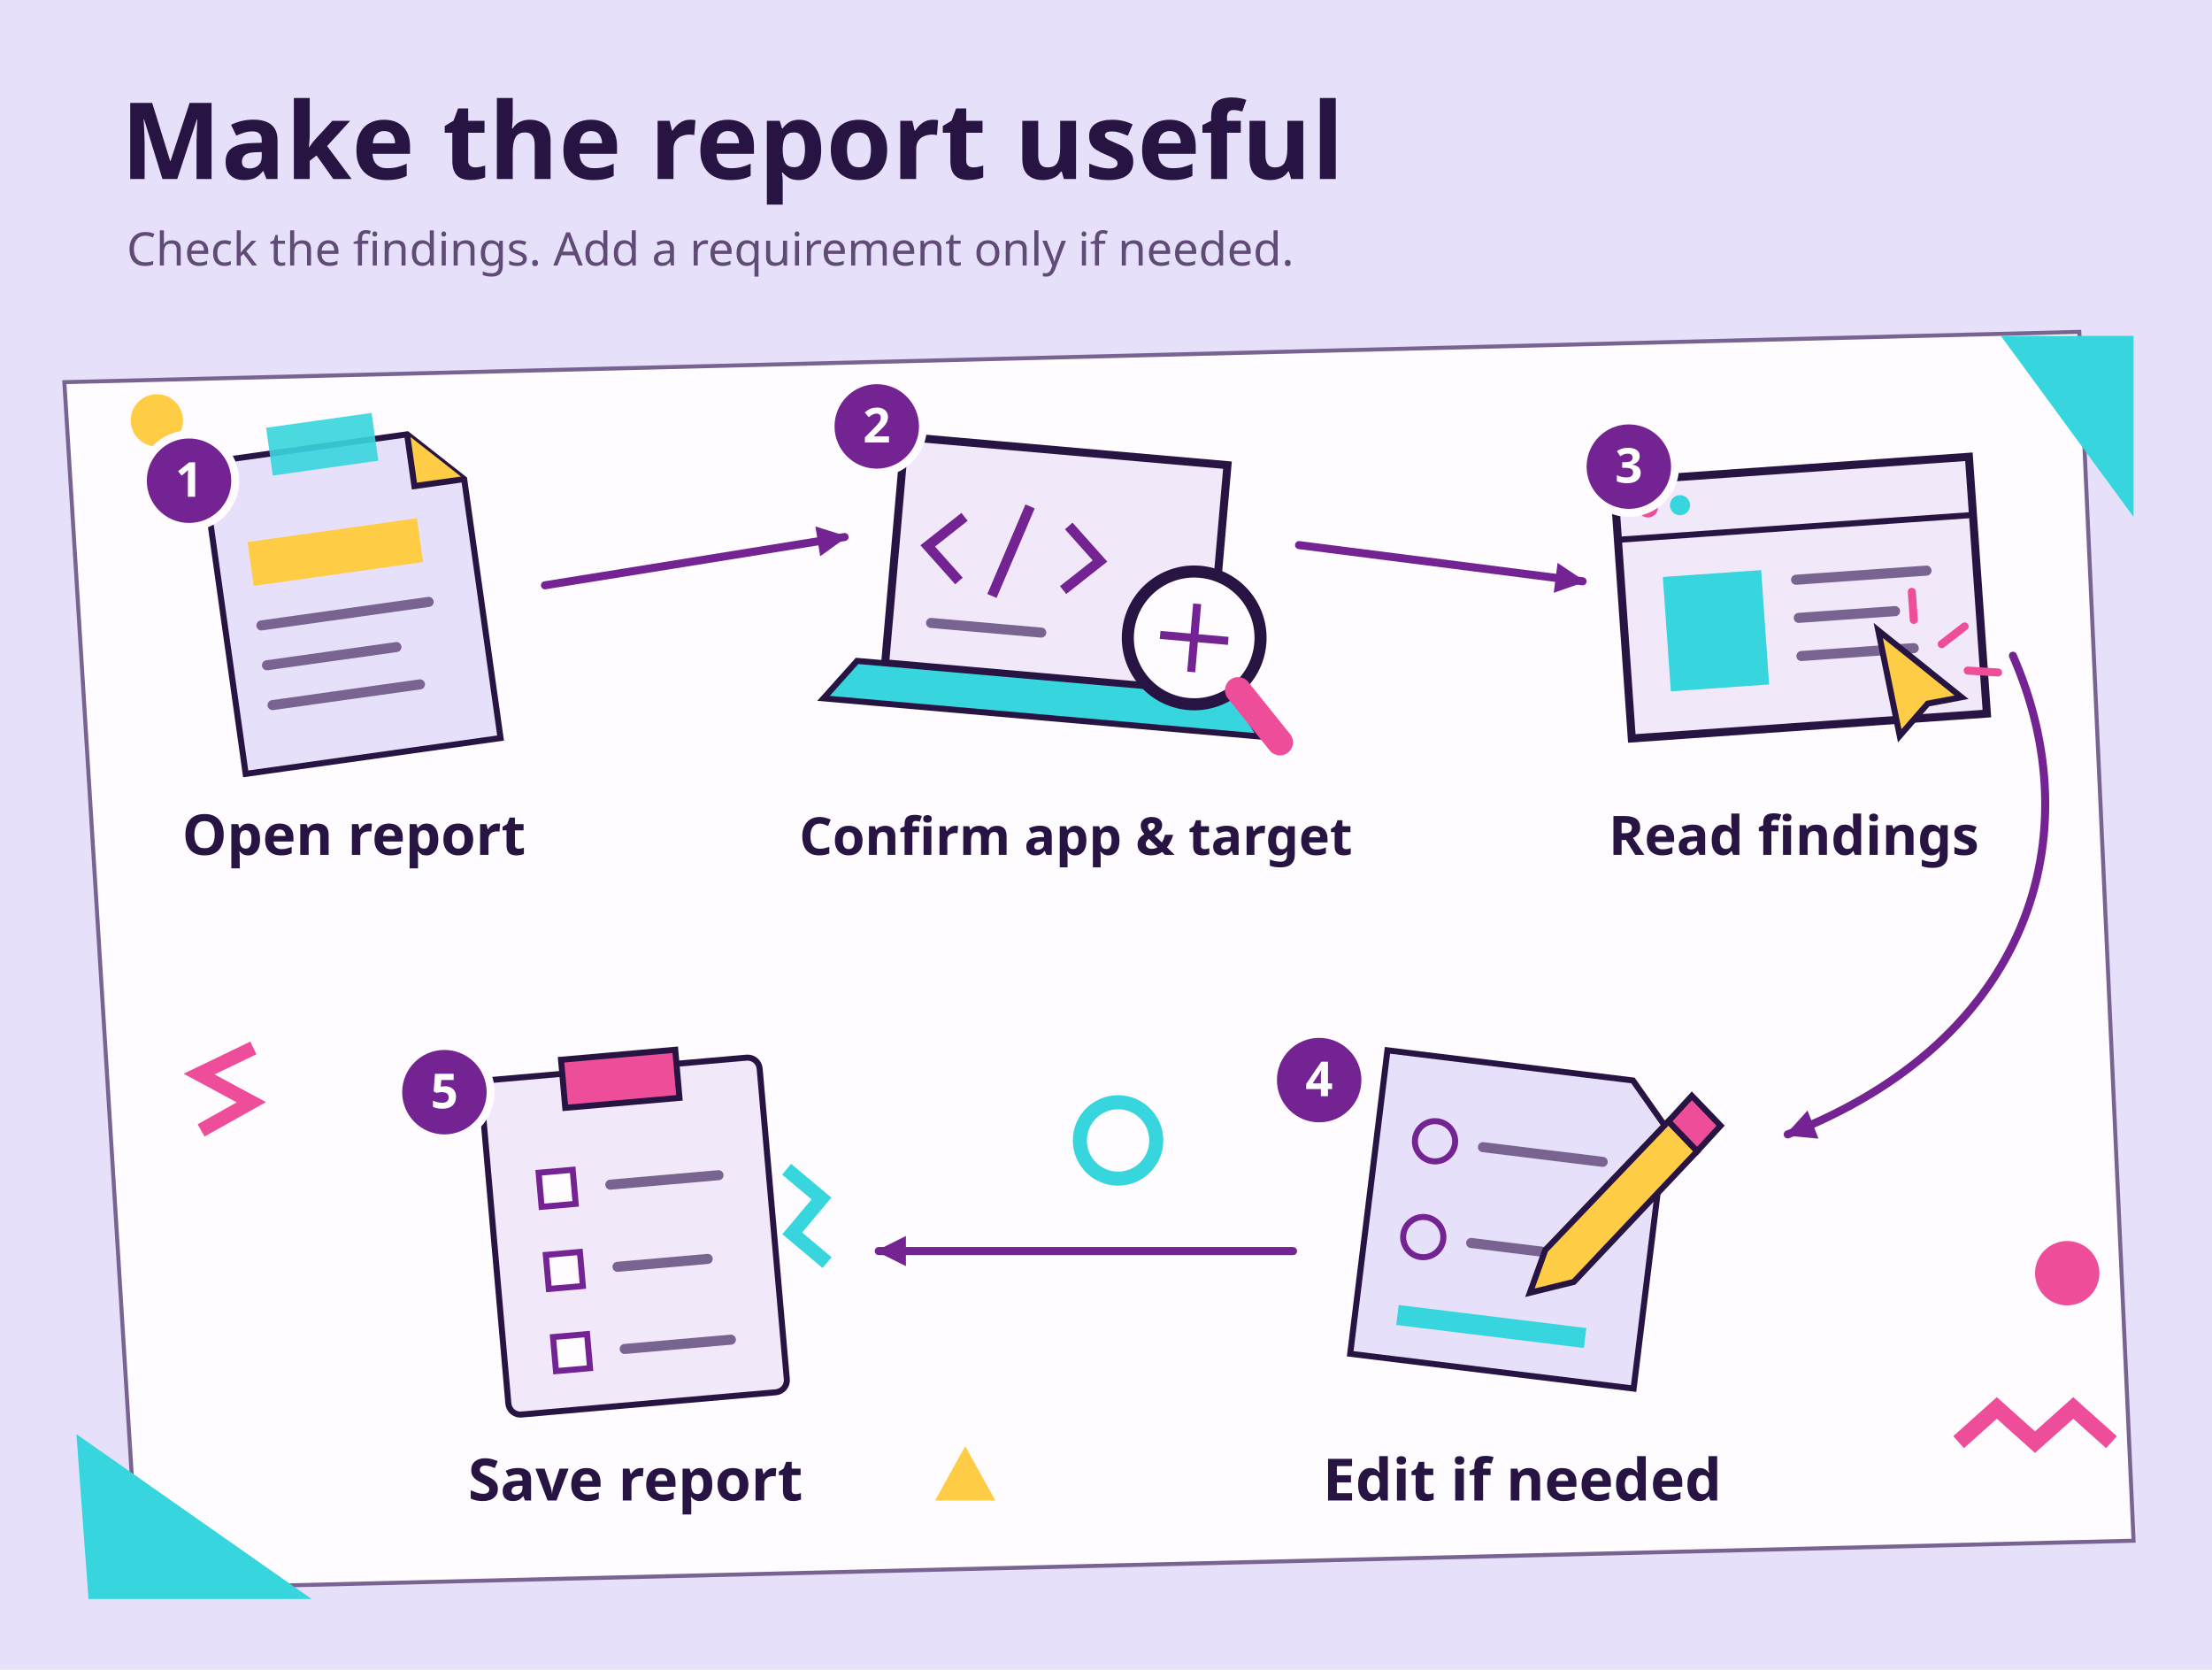
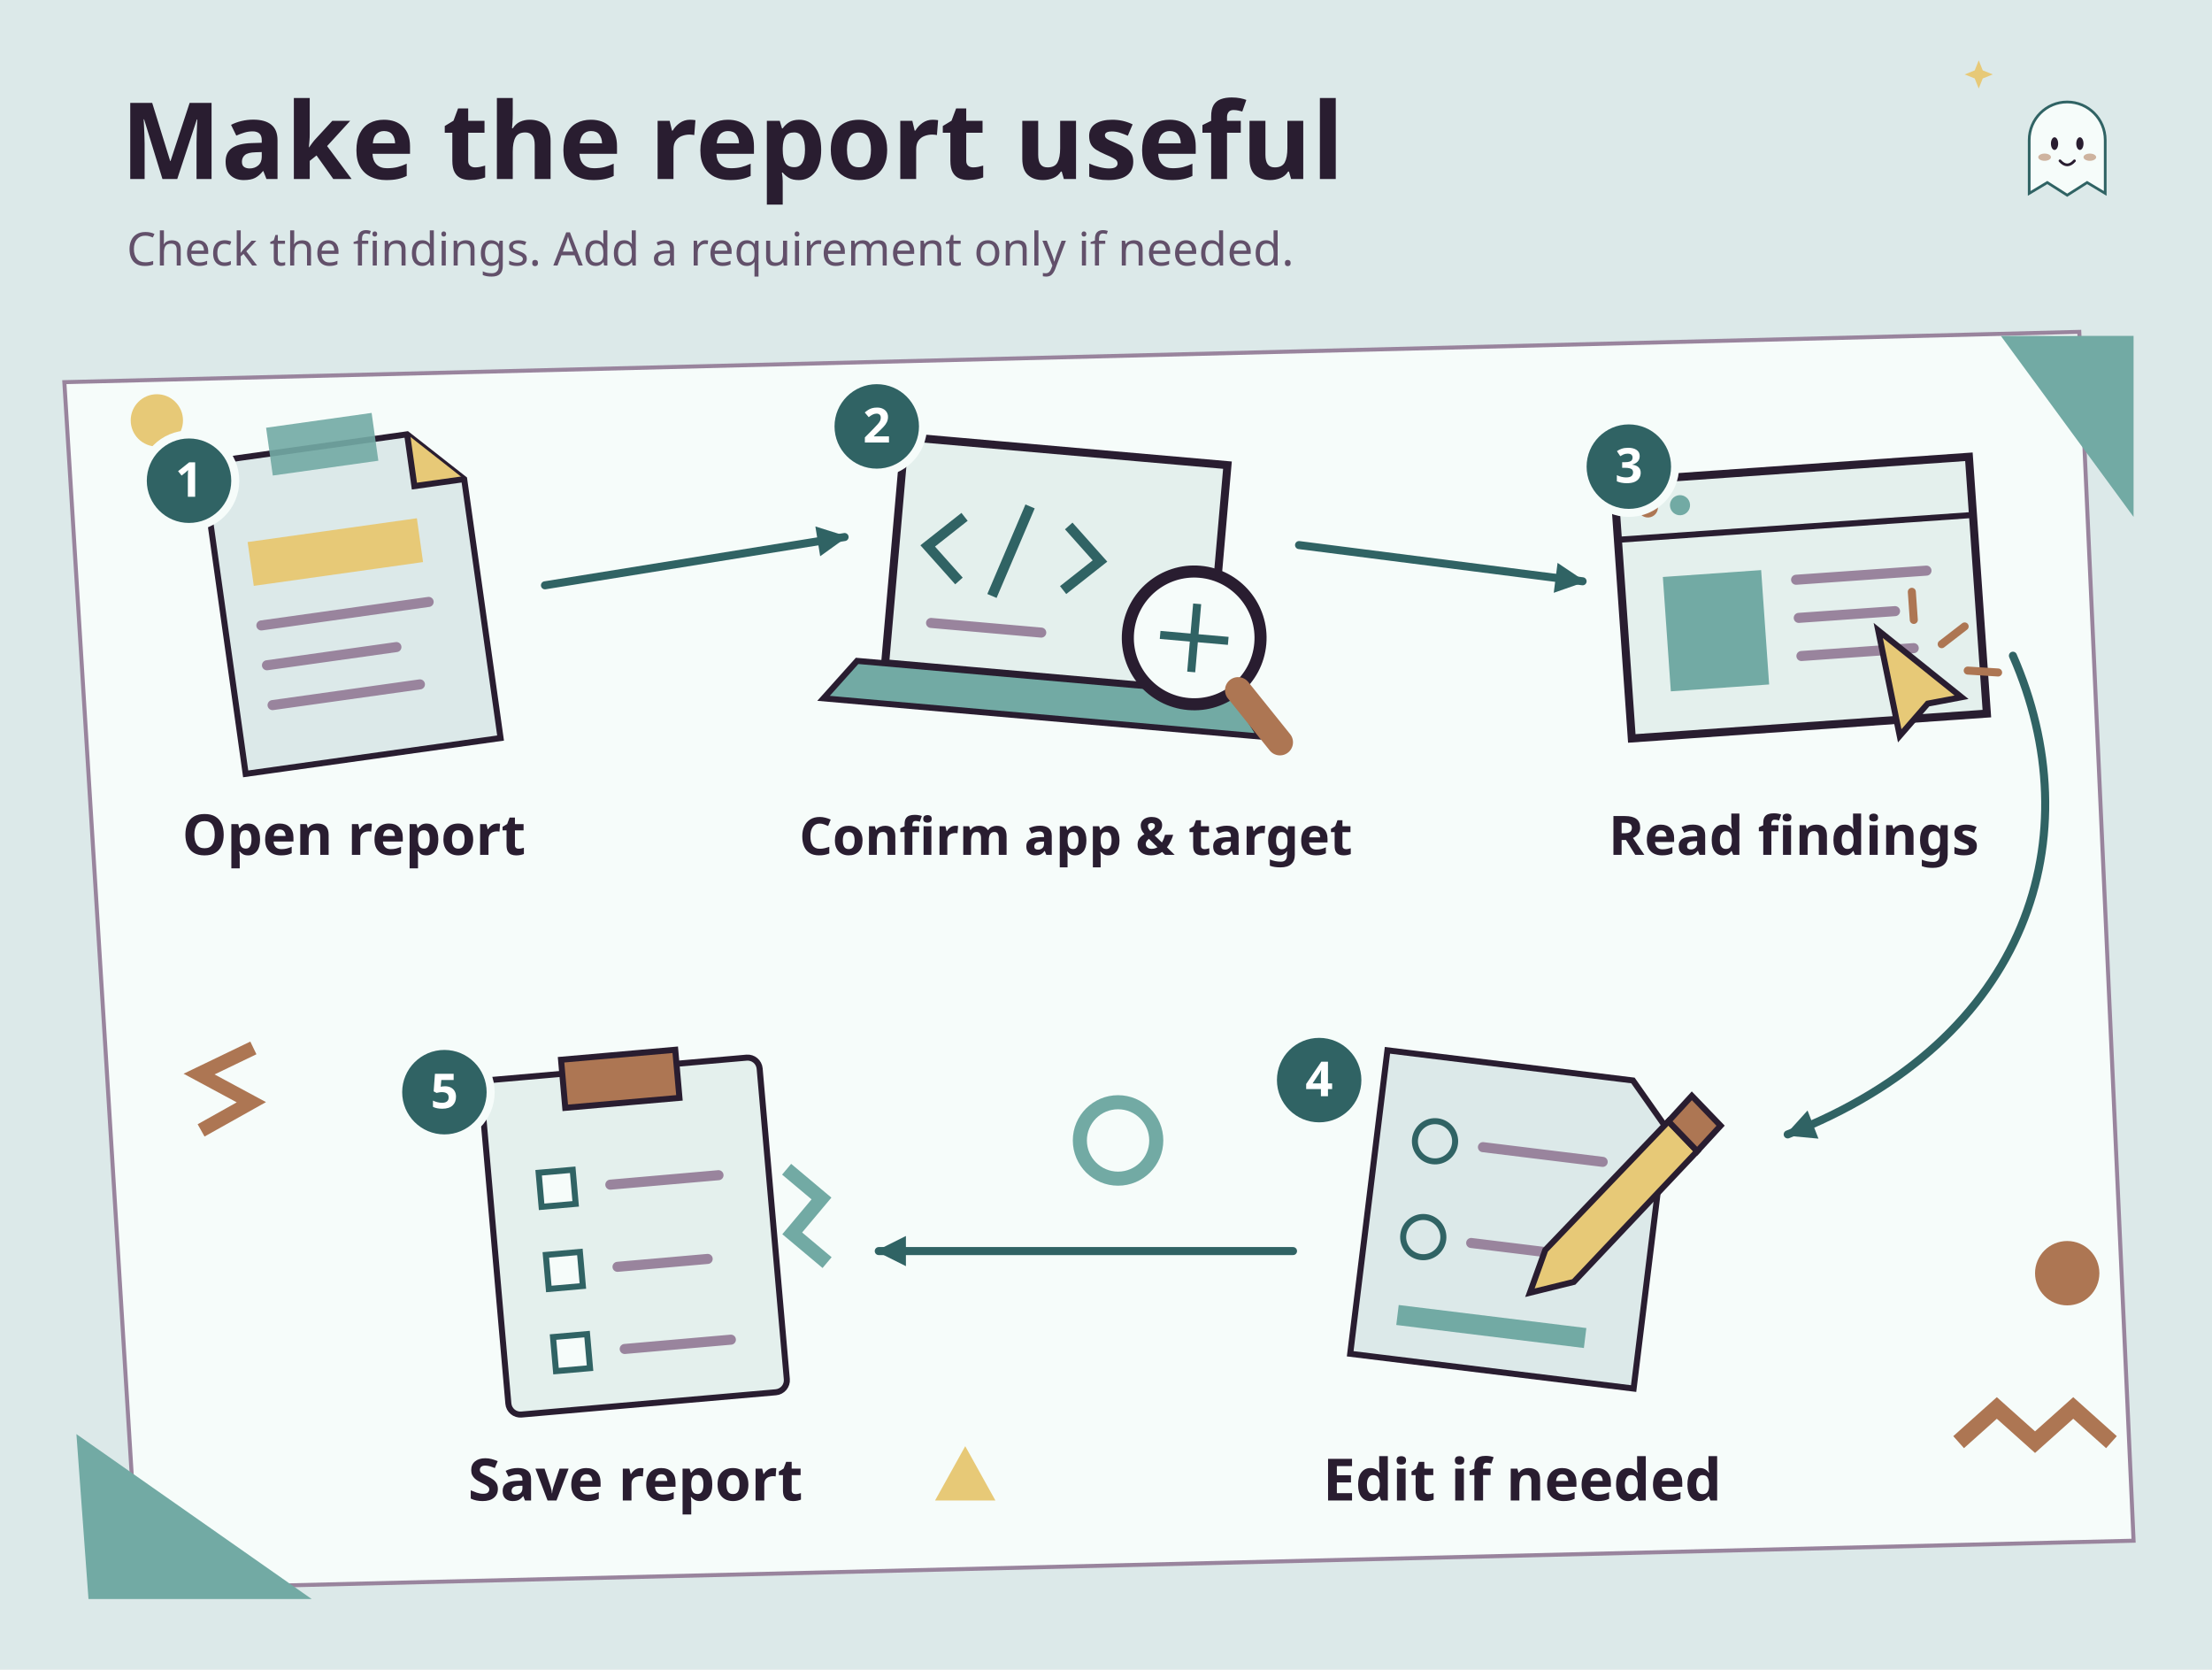
<svg xmlns="http://www.w3.org/2000/svg" width="1100" height="830" viewBox="0 0 1100 830" role="img" aria-labelledby="illustration-investigation-light-title illustration-investigation-light-desc" data-illustration="investigation" data-era="1980s" data-theme="light">
  <defs>
    <marker id="illustration-investigation-light-arrow" viewBox="0 0 12 12" refX="10" refY="6" markerWidth="18" markerHeight="18" markerUnits="userSpaceOnUse" orient="auto-start-reverse">
-       <path d="M1 1L11 6 1 11Z" fill="#742393" />
+       <path d="M1 1L11 6 1 11Z" fill="#306364" />
    </marker>
    <marker id="illustration-investigation-light-return" viewBox="0 0 12 12" refX="10" refY="6" markerWidth="16" markerHeight="16" markerUnits="userSpaceOnUse" orient="auto-start-reverse">
-       <path d="M1 1L11 6 1 11" fill="none" stroke="#5f4b75" stroke-width="2" />
+       <path d="M1 1L11 6 1 11" fill="none" stroke="#62506a" stroke-width="2" />
    </marker>
    <marker id="illustration-investigation-light-trail" viewBox="0 0 12 12" refX="10" refY="6" markerWidth="18" markerHeight="18" markerUnits="userSpaceOnUse" orient="auto">
-       <path d="M1 1L11 6 1 11Z" fill="#fffcff" />
+       <path d="M1 1L11 6 1 11Z" fill="#f6fcfa" />
    </marker>
  </defs>
-   <rect width="1100" height="830" fill="#e6e0fa" />
-   <text x="60" y="89" fill="#271443" font-size="53" font-weight="700" text-anchor="start" font-family="Trebuchet MS, Verdana, sans-serif" letter-spacing="0">
+   <rect width="1100" height="830" fill="#dce9e9" />
+   <text x="60" y="89" fill="#291d30" font-size="53" font-weight="700" text-anchor="start" font-family="Trebuchet MS, Verdana, sans-serif" letter-spacing="0">
    <tspan x="60" dy="0">Make the report useful</tspan>
  </text>
-   <text x="63" y="132" fill="#5f4b75" font-size="23" font-weight="400" text-anchor="start" font-family="Trebuchet MS, Verdana, sans-serif" letter-spacing="0">
+   <text x="63" y="132" fill="#62506a" font-size="23" font-weight="400" text-anchor="start" font-family="Trebuchet MS, Verdana, sans-serif" letter-spacing="0">
    <tspan x="63" dy="0">Check the findings. Add a requirement only if needed.</tspan>
  </text>
-   <path d="M32 190L1034 165 1061 766 69 790Z" fill="#fffcff" stroke="#786391" stroke-width="2" />
-   <path d="M38 713L155 795H44ZM995 167L1061 257V167Z" fill="#37d5dd" />
-   <path d="M974 717l19-17 19 17 19-17 19 17" fill="none" stroke="#ee4d9a" stroke-width="8" />
-   <circle cx="78" cy="209" r="13" fill="#ffcc46" />
-   <circle cx="1028" cy="633" r="16" fill="#ee4d9a" />
-   <path d="M271 291L420 267" fill="none" stroke="#742393" stroke-width="4" stroke-linecap="round" stroke-linejoin="round" opacity="1" marker-end="url(#illustration-investigation-light-arrow)" />
-   <path d="M646 271L787 289" fill="none" stroke="#742393" stroke-width="4" stroke-linecap="round" stroke-linejoin="round" opacity="1" marker-end="url(#illustration-investigation-light-arrow)" />
-   <path d="M1001 326C1040 415 1010 517 889 564" fill="none" stroke="#742393" stroke-width="4" stroke-linecap="round" stroke-linejoin="round" opacity="1" marker-end="url(#illustration-investigation-light-arrow)" />
-   <path d="M643 622L437 622" fill="none" stroke="#742393" stroke-width="4" stroke-linecap="round" stroke-linejoin="round" opacity="1" marker-end="url(#illustration-investigation-light-arrow)" />
+   <path d="M32 190L1034 165 1061 766 69 790Z" fill="#f6fcfa" stroke="#99849d" stroke-width="2" />
+   <path d="M38 713L155 795H44ZM995 167L1061 257V167Z" fill="#72aaa4" />
+   <path d="M974 717l19-17 19 17 19-17 19 17" fill="none" stroke="#ad7653" stroke-width="8" />
+   <circle cx="78" cy="209" r="13" fill="#e7c977" />
+   <circle cx="1028" cy="633" r="16" fill="#ad7653" />
+   <path d="M271 291L420 267" fill="none" stroke="#306364" stroke-width="4" stroke-linecap="round" stroke-linejoin="round" opacity="1" marker-end="url(#illustration-investigation-light-arrow)" />
+   <path d="M646 271L787 289" fill="none" stroke="#306364" stroke-width="4" stroke-linecap="round" stroke-linejoin="round" opacity="1" marker-end="url(#illustration-investigation-light-arrow)" />
+   <path d="M1001 326C1040 415 1010 517 889 564" fill="none" stroke="#306364" stroke-width="4" stroke-linecap="round" stroke-linejoin="round" opacity="1" marker-end="url(#illustration-investigation-light-arrow)" />
+   <path d="M643 622L437 622" fill="none" stroke="#306364" stroke-width="4" stroke-linecap="round" stroke-linejoin="round" opacity="1" marker-end="url(#illustration-investigation-light-arrow)" />
  <g transform="translate(172 301) rotate(-8)">
-     <path d="M-61-80H42L67-54V76H-61Z" fill="#e6e0fa" stroke="#271443" stroke-width="3" />
-     <path d="M42-80v26h25" fill="#ffcc46" stroke="#271443" stroke-width="3" />
-     <path d="M-44-38H41v22H-44Z" fill="#ffcc46" />
-     <path d="M-43 4h84" fill="none" stroke="#786391" stroke-width="5" stroke-linecap="round" stroke-linejoin="round" opacity="1" />
-     <path d="M-43 24h65" fill="none" stroke="#786391" stroke-width="5" stroke-linecap="round" stroke-linejoin="round" opacity="1" />
-     <path d="M-43 44h74" fill="none" stroke="#786391" stroke-width="5" stroke-linecap="round" stroke-linejoin="round" opacity="1" />
-     <path d="M-27-93H26v24H-27Z" fill="#37d5dd" opacity=".9" />
+     <path d="M-61-80H42L67-54V76H-61Z" fill="#dce9e9" stroke="#291d30" stroke-width="3" />
+     <path d="M42-80v26h25" fill="#e7c977" stroke="#291d30" stroke-width="3" />
+     <path d="M-44-38H41v22H-44Z" fill="#e7c977" />
+     <path d="M-43 4h84" fill="none" stroke="#99849d" stroke-width="5" stroke-linecap="round" stroke-linejoin="round" opacity="1" />
+     <path d="M-43 24h65" fill="none" stroke="#99849d" stroke-width="5" stroke-linecap="round" stroke-linejoin="round" opacity="1" />
+     <path d="M-43 44h74" fill="none" stroke="#99849d" stroke-width="5" stroke-linecap="round" stroke-linejoin="round" opacity="1" />
+     <path d="M-27-93H26v24H-27Z" fill="#72aaa4" opacity=".9" />
  </g>
-   <circle cx="94" cy="239" r="23" fill="#742393" stroke="#fffcff" stroke-width="4" />
+   <circle cx="94" cy="239" r="23" fill="#306364" stroke="#f6fcfa" stroke-width="4" />
  <text x="94" y="247" fill="#ffffff" font-size="24" font-weight="700" text-anchor="middle" font-family="Trebuchet MS, Verdana, sans-serif" letter-spacing="0">
    <tspan x="94" dy="0">1</tspan>
  </text>
-   <text x="176" y="425" fill="#271443" font-size="28" font-weight="700" text-anchor="middle" font-family="Trebuchet MS, Verdana, sans-serif" letter-spacing="0">
+   <text x="176" y="425" fill="#291d30" font-size="28" font-weight="700" text-anchor="middle" font-family="Trebuchet MS, Verdana, sans-serif" letter-spacing="0">
    <tspan x="176" dy="0">Open report</tspan>
  </text>
  <g transform="translate(536 290) rotate(5)">
-     <path d="M-92-65H69V48H-92Z" fill="#f1e8fa" stroke="#271443" stroke-width="4" />
-     <path d="M-106 48H82L97 68H-121Z" fill="#37d5dd" stroke="#271443" stroke-width="3" />
-     <path d="M-59-28L-76-12-59 4M-7-28L10-12-7 4M-27-36L-42 10" fill="none" stroke="#742393" stroke-width="5" />
-     <path d="M-71 26h55" fill="none" stroke="#786391" stroke-width="5" stroke-linecap="round" stroke-linejoin="round" opacity="1" />
-     <circle cx="60" cy="22" r="33" fill="#fffcff" stroke="#271443" stroke-width="6" />
-     <path d="M84 46L107 70" stroke="#ee4d9a" stroke-width="13" stroke-linecap="round" />
-     <path d="M43 22h34M60 5v34" stroke="#742393" stroke-width="4" />
+     <path d="M-92-65H69V48H-92Z" fill="#e4f0ed" stroke="#291d30" stroke-width="4" />
+     <path d="M-106 48H82L97 68H-121Z" fill="#72aaa4" stroke="#291d30" stroke-width="3" />
+     <path d="M-59-28L-76-12-59 4M-7-28L10-12-7 4M-27-36L-42 10" fill="none" stroke="#306364" stroke-width="5" />
+     <path d="M-71 26h55" fill="none" stroke="#99849d" stroke-width="5" stroke-linecap="round" stroke-linejoin="round" opacity="1" />
+     <circle cx="60" cy="22" r="33" fill="#f6fcfa" stroke="#291d30" stroke-width="6" />
+     <path d="M84 46L107 70" stroke="#ad7653" stroke-width="13" stroke-linecap="round" />
+     <path d="M43 22h34M60 5v34" stroke="#306364" stroke-width="4" />
  </g>
-   <circle cx="436" cy="212" r="23" fill="#742393" stroke="#fffcff" stroke-width="4" />
+   <circle cx="436" cy="212" r="23" fill="#306364" stroke="#f6fcfa" stroke-width="4" />
  <text x="436" y="220" fill="#ffffff" font-size="24" font-weight="700" text-anchor="middle" font-family="Trebuchet MS, Verdana, sans-serif" letter-spacing="0">
    <tspan x="436" dy="0">2</tspan>
  </text>
-   <text x="535" y="425" fill="#271443" font-size="26" font-weight="700" text-anchor="middle" font-family="Trebuchet MS, Verdana, sans-serif" letter-spacing="0">
+   <text x="535" y="425" fill="#291d30" font-size="26" font-weight="700" text-anchor="middle" font-family="Trebuchet MS, Verdana, sans-serif" letter-spacing="0">
    <tspan x="535" dy="0">Confirm app &amp; target</tspan>
  </text>
  <g transform="translate(897 300) rotate(-4)">
-     <rect x="-90" y="-67" width="177" height="128" fill="#f1e8fa" stroke="#271443" stroke-width="4" />
-     <path d="M-90-38H87" stroke="#271443" stroke-width="3" />
-     <circle cx="-74" cy="-53" r="5" fill="#ee4d9a" />
-     <circle cx="-58" cy="-53" r="5" fill="#37d5dd" />
-     <rect x="-69" y="-18" width="49" height="57" fill="#37d5dd" />
-     <path d="M-3 -12h65" fill="none" stroke="#786391" stroke-width="5" stroke-linecap="round" stroke-linejoin="round" opacity="1" />
-     <path d="M-3 7h48" fill="none" stroke="#786391" stroke-width="5" stroke-linecap="round" stroke-linejoin="round" opacity="1" />
-     <path d="M-3 26h56" fill="none" stroke="#786391" stroke-width="5" stroke-linecap="round" stroke-linejoin="round" opacity="1" />
-     <path d="M36 16L43 69 58 54 75 52Z" fill="#ffcc46" stroke="#271443" stroke-width="3" />
-     <path d="M67 25l12-8M54 12V-2M79 39l15 2" stroke="#ee4d9a" stroke-width="4" stroke-linecap="round" />
+     <rect x="-90" y="-67" width="177" height="128" fill="#e4f0ed" stroke="#291d30" stroke-width="4" />
+     <path d="M-90-38H87" stroke="#291d30" stroke-width="3" />
+     <circle cx="-74" cy="-53" r="5" fill="#ad7653" />
+     <circle cx="-58" cy="-53" r="5" fill="#72aaa4" />
+     <rect x="-69" y="-18" width="49" height="57" fill="#72aaa4" />
+     <path d="M-3 -12h65" fill="none" stroke="#99849d" stroke-width="5" stroke-linecap="round" stroke-linejoin="round" opacity="1" />
+     <path d="M-3 7h48" fill="none" stroke="#99849d" stroke-width="5" stroke-linecap="round" stroke-linejoin="round" opacity="1" />
+     <path d="M-3 26h56" fill="none" stroke="#99849d" stroke-width="5" stroke-linecap="round" stroke-linejoin="round" opacity="1" />
+     <path d="M36 16L43 69 58 54 75 52Z" fill="#e7c977" stroke="#291d30" stroke-width="3" />
+     <path d="M67 25l12-8M54 12V-2M79 39l15 2" stroke="#ad7653" stroke-width="4" stroke-linecap="round" />
  </g>
-   <circle cx="810" cy="232" r="23" fill="#742393" stroke="#fffcff" stroke-width="4" />
+   <circle cx="810" cy="232" r="23" fill="#306364" stroke="#f6fcfa" stroke-width="4" />
  <text x="810" y="240" fill="#ffffff" font-size="24" font-weight="700" text-anchor="middle" font-family="Trebuchet MS, Verdana, sans-serif" letter-spacing="0">
    <tspan x="810" dy="0">3</tspan>
  </text>
-   <text x="892" y="425" fill="#271443" font-size="27" font-weight="700" text-anchor="middle" font-family="Trebuchet MS, Verdana, sans-serif" letter-spacing="0">
+   <text x="892" y="425" fill="#291d30" font-size="27" font-weight="700" text-anchor="middle" font-family="Trebuchet MS, Verdana, sans-serif" letter-spacing="0">
    <tspan x="892" dy="0">Read findings</tspan>
  </text>
  <g transform="translate(757 608) rotate(7)">
-     <path d="M-77-77H46L65-56V75H-77Z" fill="#e6e0fa" stroke="#271443" stroke-width="3" />
-     <circle cx="-48" cy="-35" r="10" fill="none" stroke="#742393" stroke-width="3" />
-     <circle cx="-48" cy="13" r="10" fill="none" stroke="#742393" stroke-width="3" />
-     <path d="M-24 -35h60" fill="none" stroke="#786391" stroke-width="5" stroke-linecap="round" stroke-linejoin="round" opacity="1" />
-     <path d="M-24 13h53" fill="none" stroke="#786391" stroke-width="5" stroke-linecap="round" stroke-linejoin="round" opacity="1" />
-     <path d="M66-59L82-46 29 26 8 34 13 12Z" fill="#ffcc46" stroke="#271443" stroke-width="3" />
-     <path d="M66-59L76-73 92-60 82-46Z" fill="#ee4d9a" stroke="#271443" stroke-width="3" />
-     <path d="M-56 53H38" stroke="#37d5dd" stroke-width="10" />
+     <path d="M-77-77H46L65-56V75H-77Z" fill="#dce9e9" stroke="#291d30" stroke-width="3" />
+     <circle cx="-48" cy="-35" r="10" fill="none" stroke="#306364" stroke-width="3" />
+     <circle cx="-48" cy="13" r="10" fill="none" stroke="#306364" stroke-width="3" />
+     <path d="M-24 -35h60" fill="none" stroke="#99849d" stroke-width="5" stroke-linecap="round" stroke-linejoin="round" opacity="1" />
+     <path d="M-24 13h53" fill="none" stroke="#99849d" stroke-width="5" stroke-linecap="round" stroke-linejoin="round" opacity="1" />
+     <path d="M66-59L82-46 29 26 8 34 13 12Z" fill="#e7c977" stroke="#291d30" stroke-width="3" />
+     <path d="M66-59L76-73 92-60 82-46Z" fill="#ad7653" stroke="#291d30" stroke-width="3" />
+     <path d="M-56 53H38" stroke="#72aaa4" stroke-width="10" />
  </g>
-   <circle cx="656" cy="537" r="23" fill="#742393" stroke="#fffcff" stroke-width="4" />
+   <circle cx="656" cy="537" r="23" fill="#306364" stroke="#f6fcfa" stroke-width="4" />
  <text x="656" y="545" fill="#ffffff" font-size="24" font-weight="700" text-anchor="middle" font-family="Trebuchet MS, Verdana, sans-serif" letter-spacing="0">
    <tspan x="656" dy="0">4</tspan>
  </text>
-   <text x="757" y="746" fill="#271443" font-size="29" font-weight="700" text-anchor="middle" font-family="Trebuchet MS, Verdana, sans-serif" letter-spacing="0">
+   <text x="757" y="746" fill="#291d30" font-size="29" font-weight="700" text-anchor="middle" font-family="Trebuchet MS, Verdana, sans-serif" letter-spacing="0">
    <tspan x="757" dy="0">Edit if needed</tspan>
  </text>
  <g transform="translate(316 617) rotate(-5)">
-     <rect x="-70" y="-86" width="139" height="167" rx="6" fill="#f1e8fa" stroke="#271443" stroke-width="3" />
-     <path d="M-29-93h57v24h-57Z" fill="#ee4d9a" stroke="#271443" stroke-width="3" />
-     <path d="M-45-38h17v17h-17Zm0 41h17v17h-17Zm0 41h17v17h-17Z" fill="#fffcff" stroke="#742393" stroke-width="3" />
-     <path d="M-10 -29h54" fill="none" stroke="#786391" stroke-width="5" stroke-linecap="round" stroke-linejoin="round" opacity="1" />
-     <path d="M-10 12h45" fill="none" stroke="#786391" stroke-width="5" stroke-linecap="round" stroke-linejoin="round" opacity="1" />
-     <path d="M-10 53h53" fill="none" stroke="#786391" stroke-width="5" stroke-linecap="round" stroke-linejoin="round" opacity="1" />
-     <path d="M78-29L94-13 78 3 94 19" fill="none" stroke="#37d5dd" stroke-width="7" />
+     <rect x="-70" y="-86" width="139" height="167" rx="6" fill="#e4f0ed" stroke="#291d30" stroke-width="3" />
+     <path d="M-29-93h57v24h-57Z" fill="#ad7653" stroke="#291d30" stroke-width="3" />
+     <path d="M-45-38h17v17h-17Zm0 41h17v17h-17Zm0 41h17v17h-17Z" fill="#f6fcfa" stroke="#306364" stroke-width="3" />
+     <path d="M-10 -29h54" fill="none" stroke="#99849d" stroke-width="5" stroke-linecap="round" stroke-linejoin="round" opacity="1" />
+     <path d="M-10 12h45" fill="none" stroke="#99849d" stroke-width="5" stroke-linecap="round" stroke-linejoin="round" opacity="1" />
+     <path d="M-10 53h53" fill="none" stroke="#99849d" stroke-width="5" stroke-linecap="round" stroke-linejoin="round" opacity="1" />
+     <path d="M78-29L94-13 78 3 94 19" fill="none" stroke="#72aaa4" stroke-width="7" />
  </g>
-   <circle cx="221" cy="543" r="23" fill="#742393" stroke="#fffcff" stroke-width="4" />
+   <circle cx="221" cy="543" r="23" fill="#306364" stroke="#f6fcfa" stroke-width="4" />
  <text x="221" y="551" fill="#ffffff" font-size="24" font-weight="700" text-anchor="middle" font-family="Trebuchet MS, Verdana, sans-serif" letter-spacing="0">
    <tspan x="221" dy="0">5</tspan>
  </text>
-   <text x="316" y="746" fill="#271443" font-size="29" font-weight="700" text-anchor="middle" font-family="Trebuchet MS, Verdana, sans-serif" letter-spacing="0">
+   <text x="316" y="746" fill="#291d30" font-size="29" font-weight="700" text-anchor="middle" font-family="Trebuchet MS, Verdana, sans-serif" letter-spacing="0">
    <tspan x="316" dy="0">Save report</tspan>
  </text>
-   <path d="M126 521l-27 13 26 14-25 14" fill="none" stroke="#ee4d9a" stroke-width="7" />
-   <path d="M465 746l15-27 15 27Z" fill="#ffcc46" />
-   <circle cx="556" cy="567" r="19" fill="none" stroke="#37d5dd" stroke-width="7" />
+   <path d="M126 521l-27 13 26 14-25 14" fill="none" stroke="#ad7653" stroke-width="7" />
+   <path d="M465 746l15-27 15 27Z" fill="#e7c977" />
+   <circle cx="556" cy="567" r="19" fill="none" stroke="#72aaa4" stroke-width="7" />
+   <g aria-hidden="true">
+     <g transform="translate(1028 75) scale(0.45)">
+       <path d="M-42 47V-12a42 42 0 0 1 84 0v59L22 35 0 49-22 35Z" fill="#f6fcfa" stroke="#306364" stroke-width="3" />
+       <ellipse cx="-14" cy="-8" rx="4" ry="7" fill="#291d30" />
+       <ellipse cx="14" cy="-8" rx="4" ry="7" fill="#291d30" />
+       <path d="M-8 11q8 9 16 0" fill="none" stroke="#291d30" stroke-width="3" stroke-linecap="round" />
+       <ellipse cx="-25" cy="7" rx="7" ry="4" fill="#ad7653" opacity=".55" />
+       <ellipse cx="25" cy="7" rx="7" ry="4" fill="#ad7653" opacity=".55" />
+     </g>
+     <path transform="translate(984 37) scale(0.5)" d="M0-14 4-4 14 0 4 4 0 14-4 4-14 0-4-4Z" fill="#e7c977" />
+   </g>
</svg>
